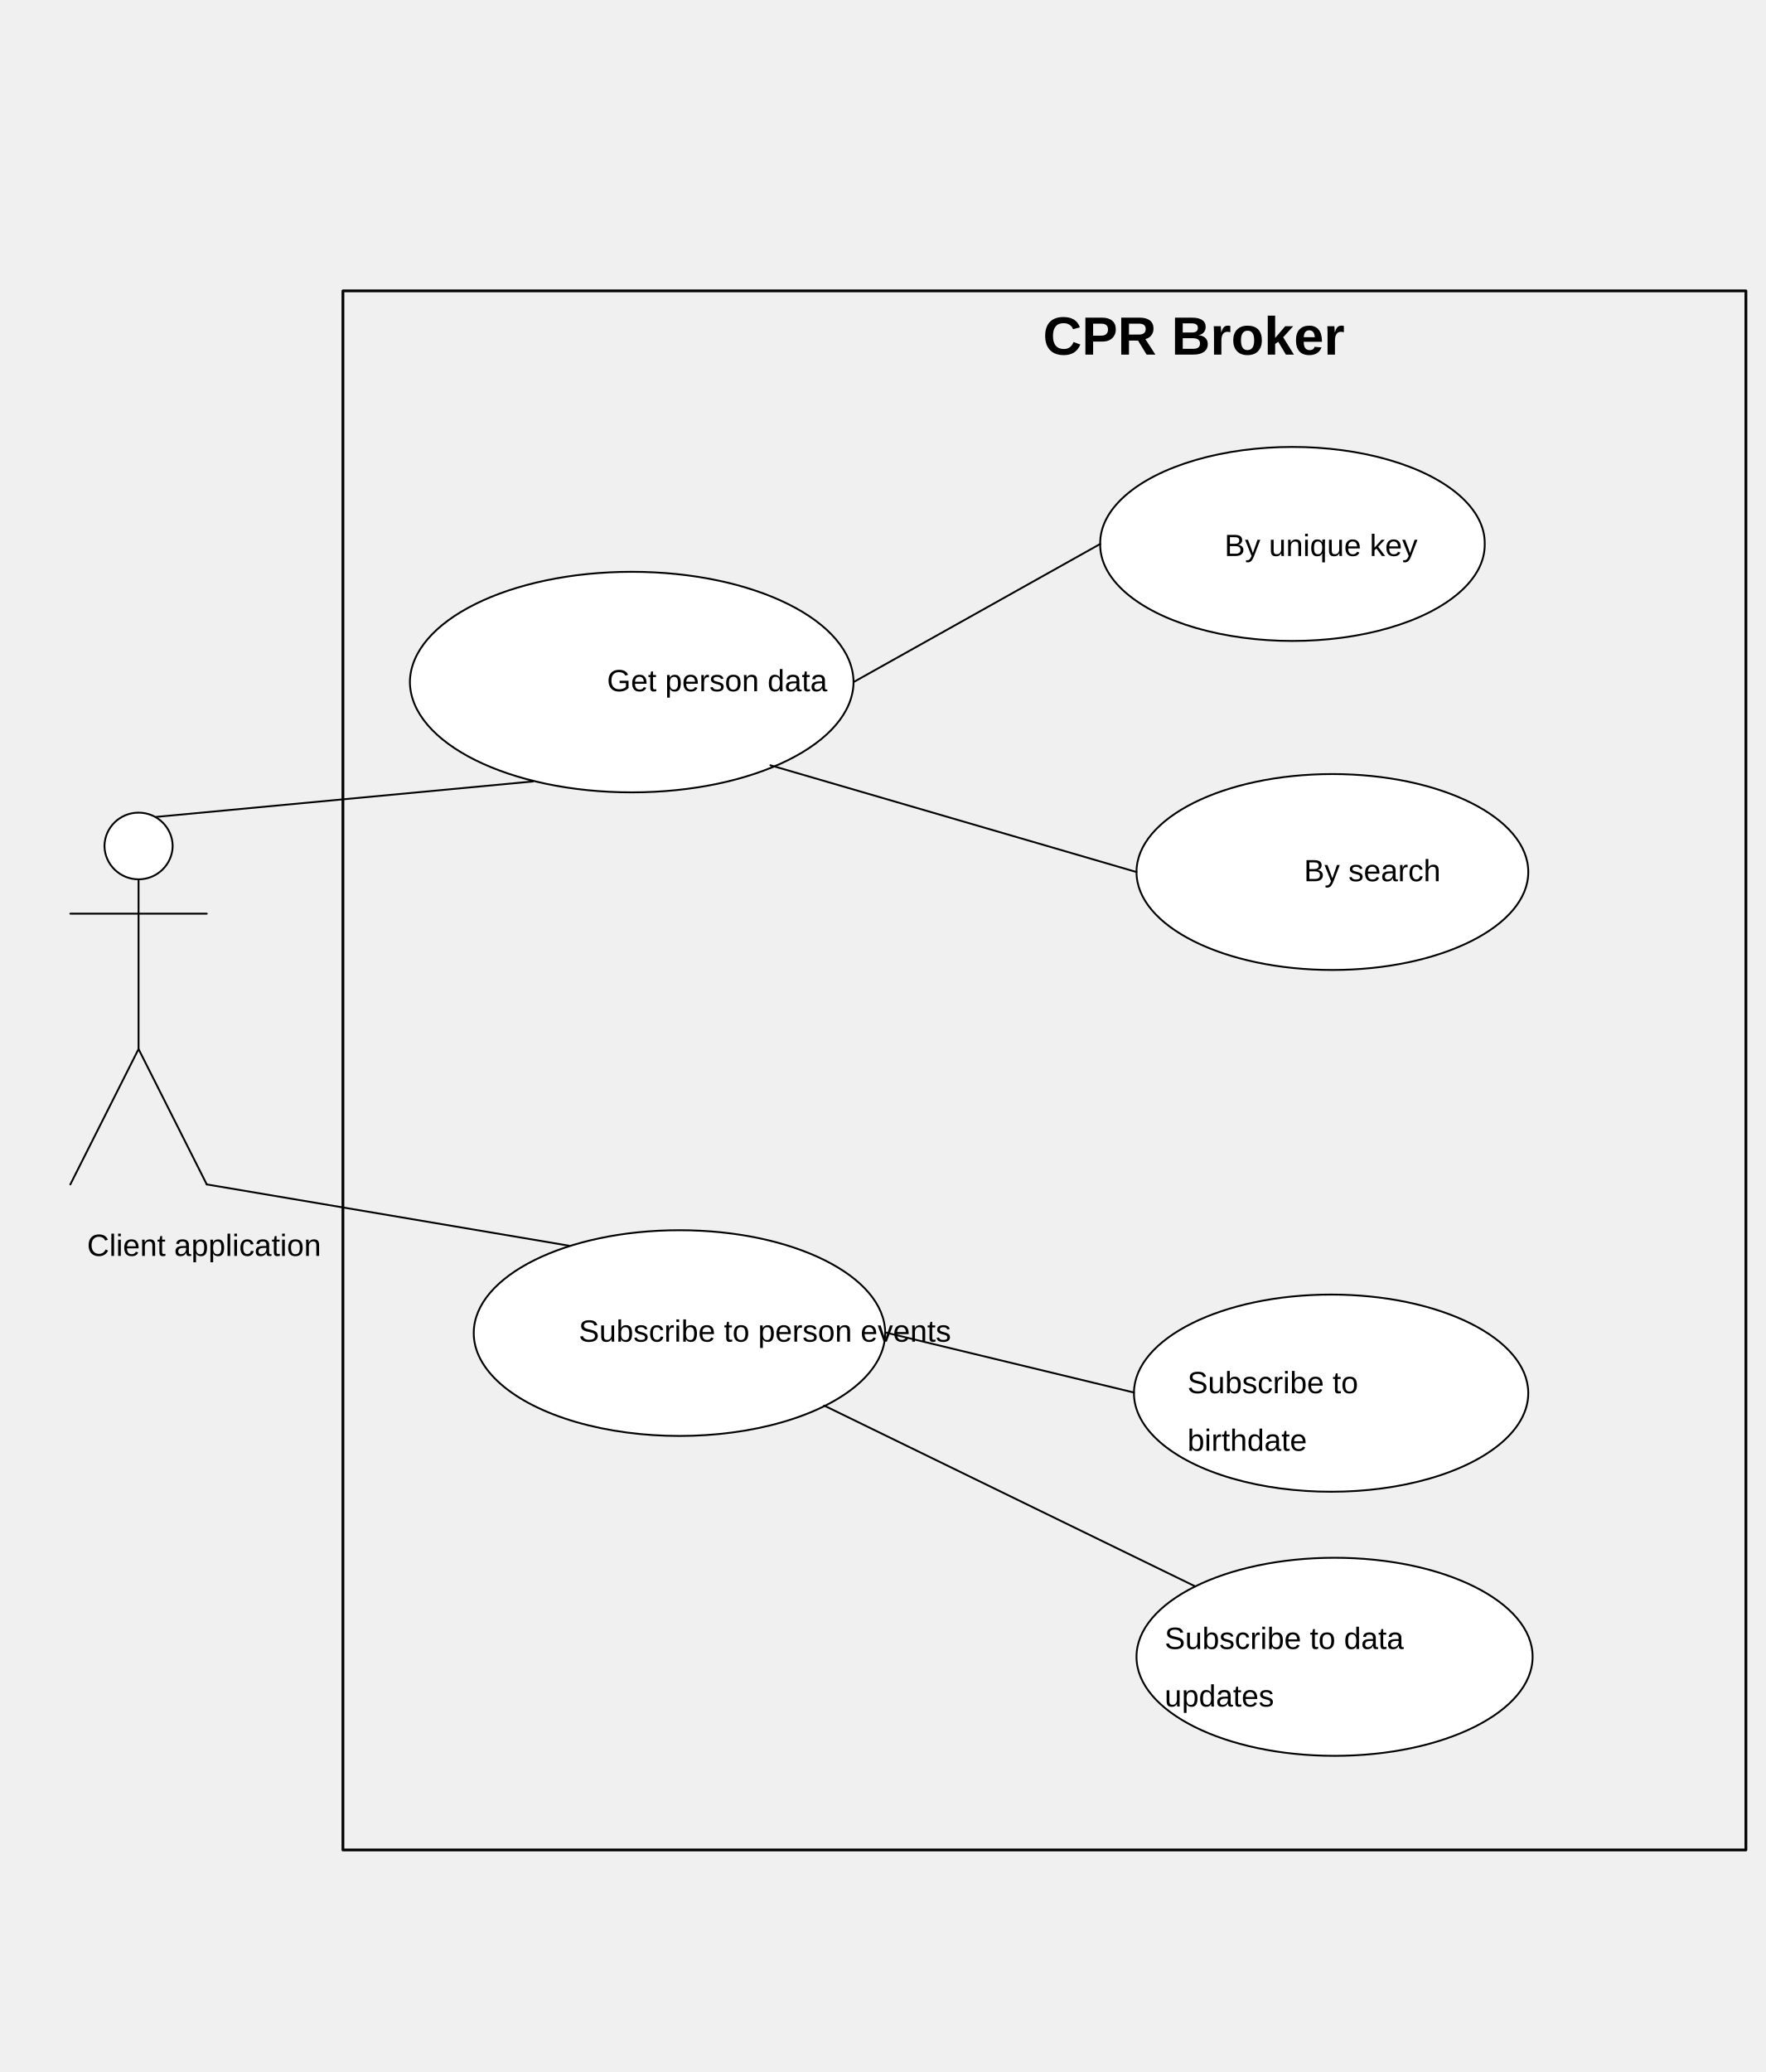
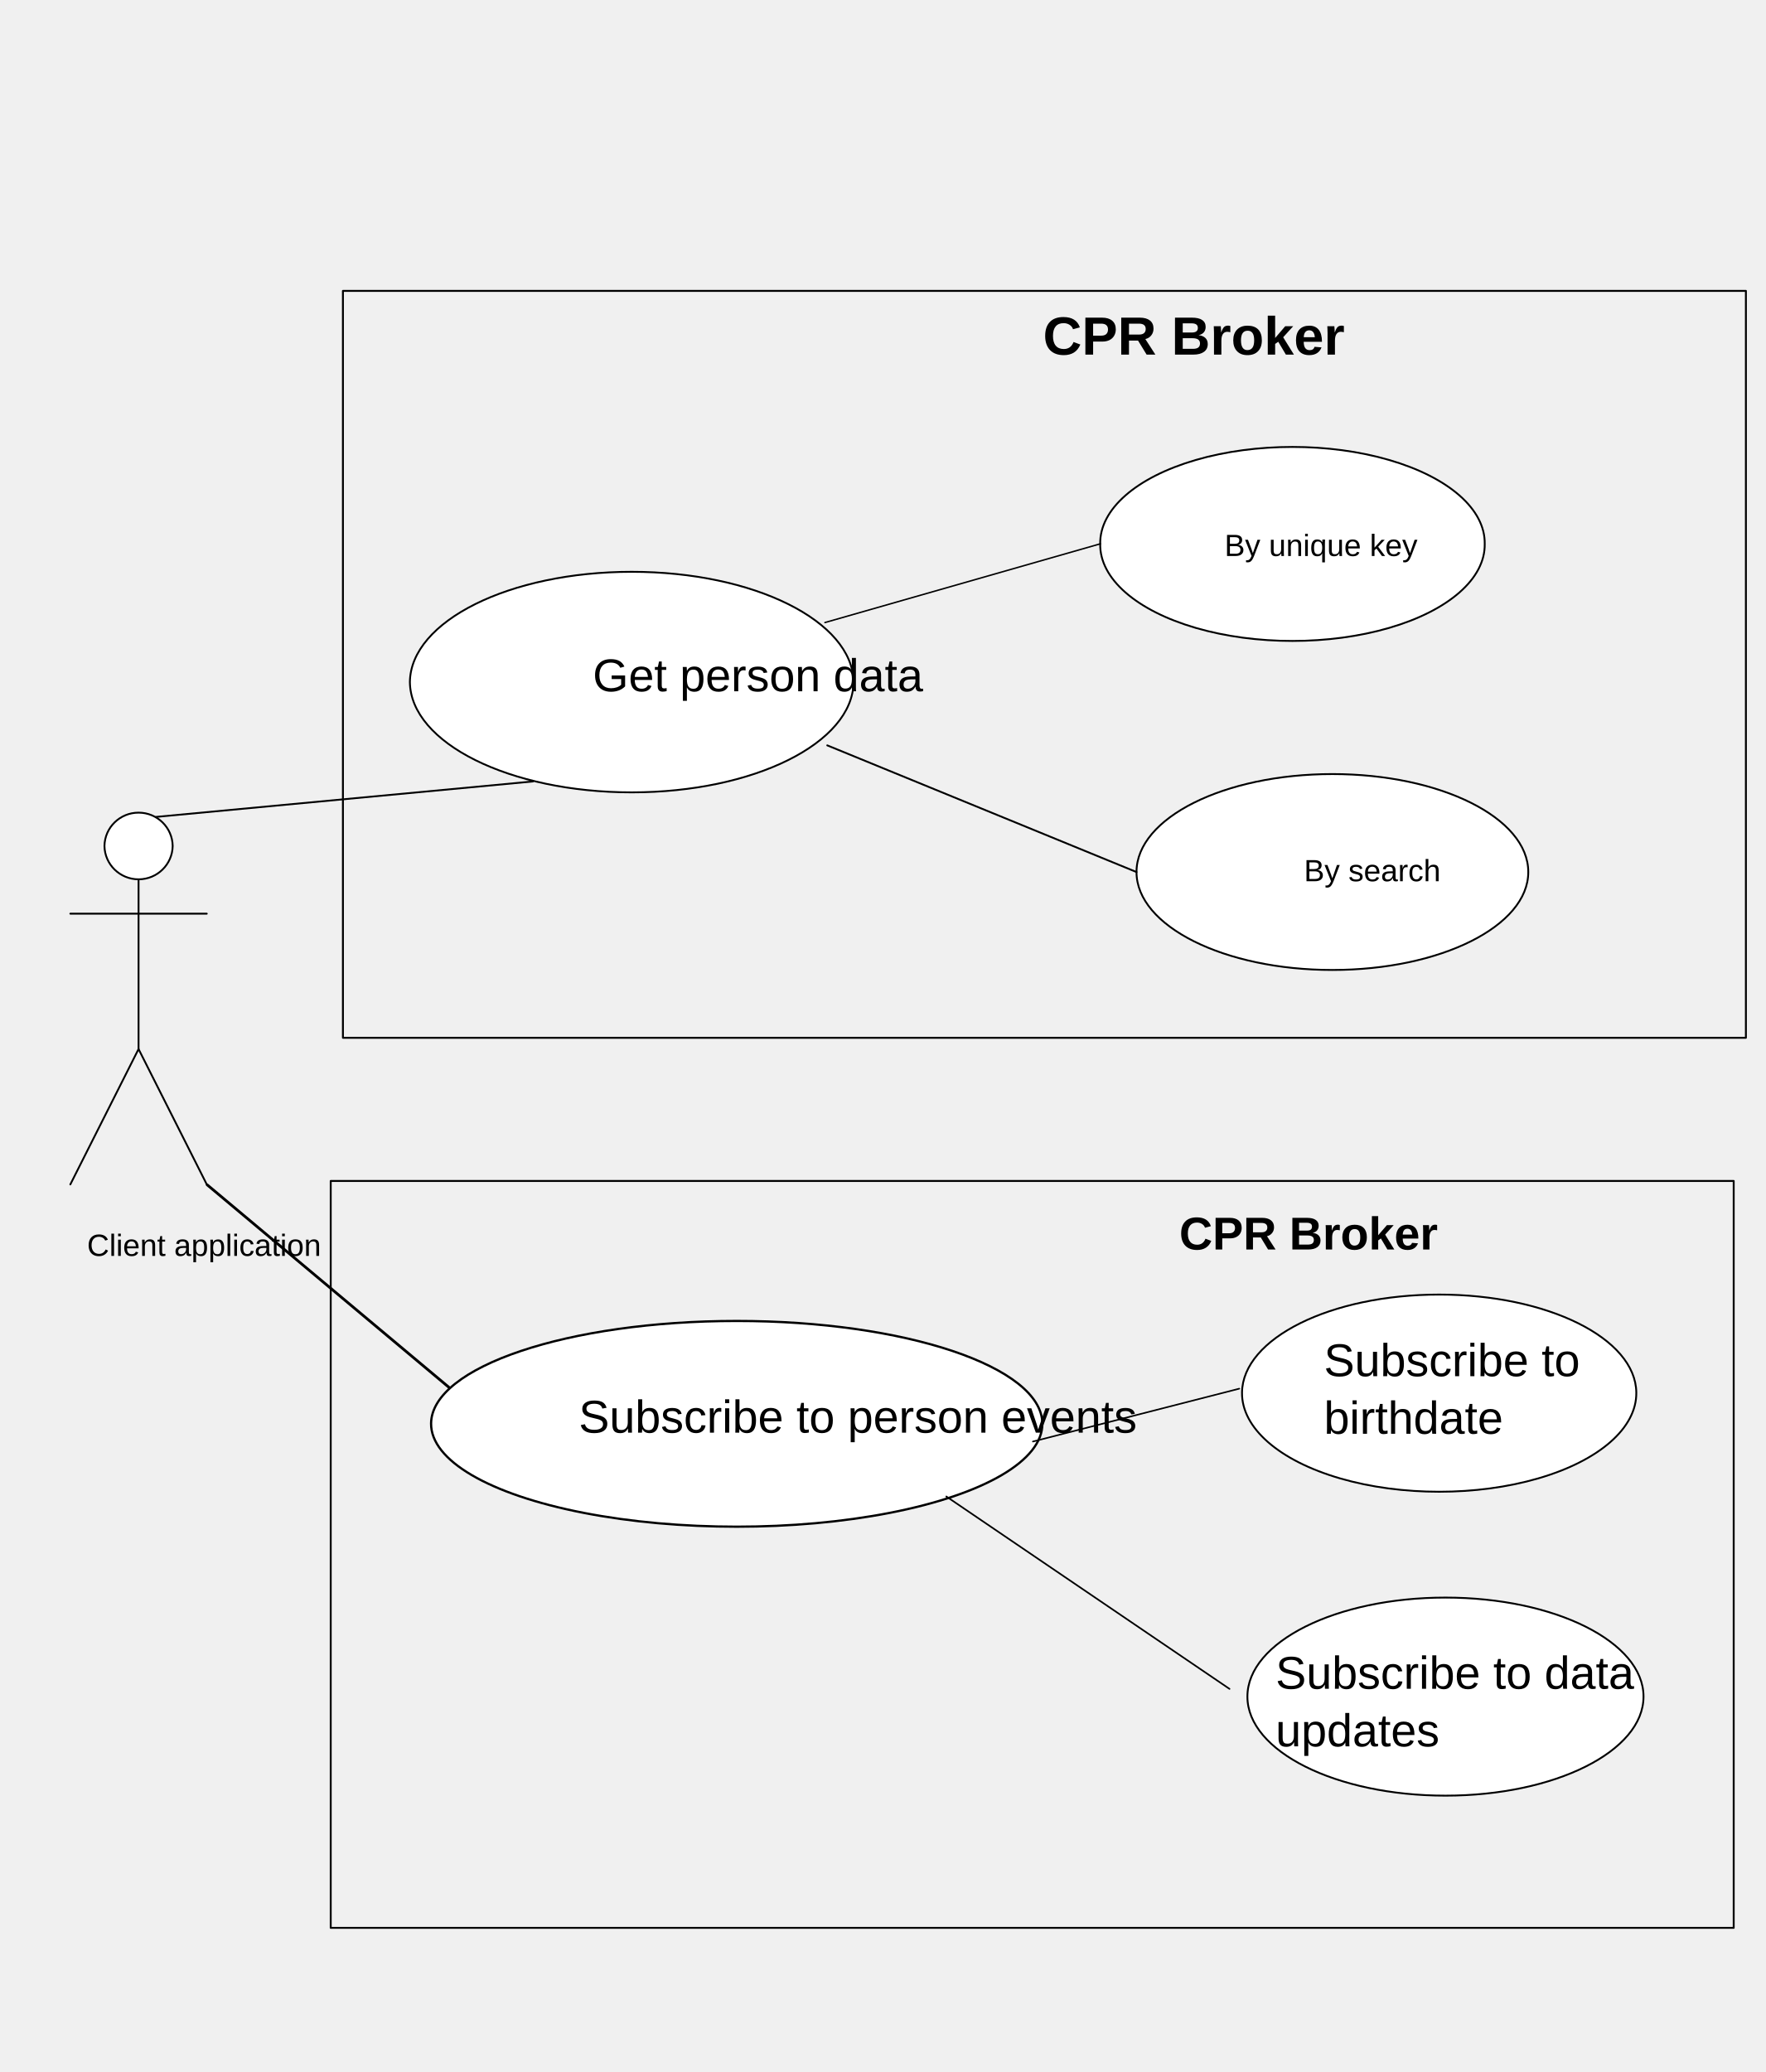
<svg xmlns="http://www.w3.org/2000/svg" xmlns:ns1="http://schemas.microsoft.com/visio/2003/SVGExtensions/" width="6.388in" height="7.495in" viewBox="0 0 459.933 539.675" xml:space="preserve" color-interpolation-filters="sRGB" class="st8" id="svg3364" version="1.1">
  <defs id="defs3533">
    <ns1:userDefs>
      <ns1:ud ns1:val="VT0(0):26" ns1:nameU="UMLDiagramType" />
      <ns1:ud ns1:val="VT14({78CAD159-84DD-4494-A0B0-DE71B38B7E65}):41" ns1:prompt="" ns1:nameU="UMLPageGUID" />
    </ns1:userDefs>
    <ns1:pageProperties ns1:shadowOffsetY="-8.50394" ns1:shadowOffsetX="8.50394" ns1:drawingUnits="24" ns1:pageScale="0.0393701" ns1:drawingScale="0.0393701" />
    <ns1:userDefs>
      <ns1:ud ns1:nameU="UMLShapeType" ns1:val="VT0(22):26" />
      <ns1:ud ns1:nameU="UMLObjectGUID" ns1:val="VT4({4DFBCF0B-4A2A-44AE-9F80-B4192565D99F})" />
      <ns1:ud ns1:nameU="UMLError" ns1:val="VT0(0):26" />
      <ns1:ud ns1:nameU="BeginAngle" ns1:val="VT0(-0.50877983360021):32" />
      <ns1:ud ns1:nameU="DX1" ns1:val="VT0(0.08056485828426):1" />
      <ns1:ud ns1:nameU="UMLPresOption1" ns1:val="VT0(2):26" />
      <ns1:ud ns1:nameU="UMLVersion" ns1:val="VT0(2):26" />
      <ns1:ud ns1:nameU="DY1" ns1:val="VT0(-0.039244108460859):1" />
      <ns1:ud ns1:nameU="visDescription" ns1:val="VT4(Indicates a classification relationship between a more general and a more specific element.)" />
      <ns1:ud ns1:nameU="visVersion" ns1:val="VT0(12):26" />
    </ns1:userDefs>
    <ns1:userDefs>
      <ns1:ud ns1:nameU="UMLShapeType" ns1:val="VT0(22):26" />
      <ns1:ud ns1:nameU="UMLObjectGUID" ns1:val="VT4({0049CE30-E32C-4AE5-92FE-BF2B13A1A029})" />
      <ns1:ud ns1:nameU="UMLError" ns1:val="VT0(0):26" />
      <ns1:ud ns1:nameU="BeginAngle" ns1:val="VT0(-0.2438427043533):32" />
      <ns1:ud ns1:nameU="DX1" ns1:val="VT0(0.054003757130047):1" />
      <ns1:ud ns1:nameU="UMLPresOption1" ns1:val="VT0(2):26" />
      <ns1:ud ns1:nameU="UMLVersion" ns1:val="VT0(2):26" />
      <ns1:ud ns1:nameU="DY1" ns1:val="VT0(-0.013038312149623):1" />
      <ns1:ud ns1:nameU="visDescription" ns1:val="VT4(Indicates a classification relationship between a more general and a more specific element.)" />
      <ns1:ud ns1:nameU="visVersion" ns1:val="VT0(12):26" />
    </ns1:userDefs>
    <ns1:userDefs>
      <ns1:ud ns1:nameU="UMLShapeType" ns1:val="VT0(24):26" />
      <ns1:ud ns1:nameU="UMLError" ns1:val="VT0(0):26" />
      <ns1:ud ns1:nameU="UMLObjectGUID" ns1:val="VT4({FC891974-0113-4674-9234-6D920F1D649E})" />
      <ns1:ud ns1:nameU="UMLPresOption1" ns1:val="VT0(3):26" />
      <ns1:ud ns1:nameU="UMLPresOption2" ns1:val="VT0(8):26" />
      <ns1:ud ns1:nameU="UMLVersion" ns1:val="VT0(2):26" />
      <ns1:ud ns1:nameU="visDescription" ns1:val="VT4(Represents a coherent unit of functionality provided by a system or class.)" />
      <ns1:ud ns1:nameU="visVersion" ns1:val="VT0(12):26" />
      <ns1:ud ns1:nameU="EnsureWidthOK" ns1:val="VT0(1.4330338232928):1" />
      <ns1:ud ns1:nameU="DefaultWidth" ns1:val="VT0(1.4330338232928):1" />
    </ns1:userDefs>
    <ns1:textBlock ns1:margins="rect(4,4,4,4)" ns1:tabSpace="42.5197" />
    <ns1:textRect cx="51.589" cy="513.88" width="103.18" height="28.8" />
    <ns1:userDefs>
      <ns1:ud ns1:nameU="UMLShapeType" ns1:val="VT0(24):26" />
      <ns1:ud ns1:nameU="UMLError" ns1:val="VT0(0):26" />
      <ns1:ud ns1:nameU="UMLObjectGUID" ns1:val="VT4({051EF7A4-686E-41C9-98C8-C7680BA431E2})" />
      <ns1:ud ns1:nameU="UMLPresOption1" ns1:val="VT0(3):26" />
      <ns1:ud ns1:nameU="UMLPresOption2" ns1:val="VT0(8):26" />
      <ns1:ud ns1:nameU="UMLVersion" ns1:val="VT0(2):26" />
      <ns1:ud ns1:nameU="visDescription" ns1:val="VT4(Represents a coherent unit of functionality provided by a system or class.)" />
      <ns1:ud ns1:nameU="visVersion" ns1:val="VT0(12):26" />
      <ns1:ud ns1:nameU="EnsureWidthOK" ns1:val="VT0(1.2229126685076):1" />
      <ns1:ud ns1:nameU="DefaultWidth" ns1:val="VT0(1.2229126685076):1" />
    </ns1:userDefs>
    <ns1:textBlock ns1:margins="rect(4,4,4,4)" ns1:tabSpace="42.5197" />
    <ns1:textRect cx="51.356" cy="513.997" width="88.05" height="28.8" />
    <ns1:userDefs>
      <ns1:ud ns1:nameU="UMLShapeType" ns1:val="VT0(36):26" />
      <ns1:ud ns1:nameU="UMLObjectGUID" ns1:val="VT4({04510191-249A-4B4B-BFAE-9641954197AE})" />
      <ns1:ud ns1:nameU="UMLError" ns1:val="VT0(0):26" />
      <ns1:ud ns1:nameU="BeginAngle" ns1:val="VT0(-0.16753804710953):32" />
      <ns1:ud ns1:nameU="EndAngle" ns1:val="VT0(-0.16753804710953):32" />
      <ns1:ud ns1:nameU="UMLPresOption1" ns1:val="VT0(38464):26" />
      <ns1:ud ns1:nameU="UMLSuppressOption" ns1:val="VT0(0):26" />
      <ns1:ud ns1:nameU="Navigability" ns1:val="VT0(4096):26" />
      <ns1:ud ns1:nameU="UMLVersion" ns1:val="VT0(2):26" />
      <ns1:ud ns1:nameU="DX1" ns1:val="VT0(0.039308444075141):1" />
      <ns1:ud ns1:nameU="DY1" ns1:val="VT0(-0.0066479773472605):1" />
      <ns1:ud ns1:nameU="DX3" ns1:val="VT0(0.039308444075143):1" />
      <ns1:ud ns1:nameU="DY3" ns1:val="VT0(-0.006647977347261):1" />
      <ns1:ud ns1:nameU="visDescription" ns1:val="VT4(Indicates the participation of an actor in a use case.)" />
      <ns1:ud ns1:nameU="visVersion" ns1:val="VT0(12):26" />
    </ns1:userDefs>
    <ns1:userDefs>
      <ns1:ud ns1:nameU="UMLShapeType" ns1:val="VT0(24):26" />
      <ns1:ud ns1:nameU="UMLError" ns1:val="VT0(0):26" />
      <ns1:ud ns1:nameU="UMLObjectGUID" ns1:val="VT4({CABBC57F-2BFB-4E18-A1BA-11A03191C933})" />
      <ns1:ud ns1:nameU="UMLPresOption1" ns1:val="VT0(3):26" />
      <ns1:ud ns1:nameU="UMLPresOption2" ns1:val="VT0(8):26" />
      <ns1:ud ns1:nameU="UMLVersion" ns1:val="VT0(2):26" />
      <ns1:ud ns1:nameU="visDescription" ns1:val="VT4(Represents a coherent unit of functionality provided by a system or class.)" />
      <ns1:ud ns1:nameU="visVersion" ns1:val="VT0(12):26" />
      <ns1:ud ns1:nameU="EnsureWidthOK" ns1:val="VT0(1.4884880774431):1" />
      <ns1:ud ns1:nameU="DefaultWidth" ns1:val="VT0(1.4884880774431):1" />
    </ns1:userDefs>
    <ns1:textBlock ns1:margins="rect(4,4,4,4)" ns1:tabSpace="42.5197" />
    <ns1:textRect cx="53.586" cy="512.882" width="107.18" height="28.8" />
    <ns1:userDefs>
      <ns1:ud ns1:nameU="UMLShapeType" ns1:val="VT0(36):26" />
      <ns1:ud ns1:nameU="UMLObjectGUID" ns1:val="VT4({0F798457-DA75-42A2-8E7B-04123107D8B6})" />
      <ns1:ud ns1:nameU="UMLError" ns1:val="VT0(0):26" />
      <ns1:ud ns1:nameU="BeginAngle" ns1:val="VT0(0.093769421540158):32" />
      <ns1:ud ns1:nameU="EndAngle" ns1:val="VT0(0.093769421540164):32" />
      <ns1:ud ns1:nameU="UMLPresOption1" ns1:val="VT0(38464):26" />
      <ns1:ud ns1:nameU="UMLSuppressOption" ns1:val="VT0(0):26" />
      <ns1:ud ns1:nameU="Navigability" ns1:val="VT0(4096):26" />
      <ns1:ud ns1:nameU="UMLVersion" ns1:val="VT0(2):26" />
      <ns1:ud ns1:nameU="DX1" ns1:val="VT0(0.040919810933916):1" />
      <ns1:ud ns1:nameU="DY1" ns1:val="VT0(0.0038483126430799):1" />
      <ns1:ud ns1:nameU="DX3" ns1:val="VT0(0.040919810933923):1" />
      <ns1:ud ns1:nameU="DY3" ns1:val="VT0(0.0038483126430808):1" />
      <ns1:ud ns1:nameU="visDescription" ns1:val="VT4(Indicates the participation of an actor in a use case.)" />
      <ns1:ud ns1:nameU="visVersion" ns1:val="VT0(12):26" />
    </ns1:userDefs>
    <ns1:userDefs>
      <ns1:ud ns1:nameU="UMLShapeType" ns1:val="VT0(25):26" />
      <ns1:ud ns1:nameU="UMLObjectGUID" ns1:val="VT4({5EEDB773-5A6E-44BA-A61D-88D9182407D0})" />
      <ns1:ud ns1:nameU="UMLError" ns1:val="VT0(0):26" />
      <ns1:ud ns1:nameU="UMLPresOption1" ns1:val="VT0(3):26" />
      <ns1:ud ns1:nameU="UMLVersion" ns1:val="VT0(2):26" />
      <ns1:ud ns1:nameU="visDescription" ns1:val="VT4(Represents an actor which interacts with a use case.)" />
      <ns1:ud ns1:nameU="visVersion" ns1:val="VT0(12):26" />
      <ns1:ud ns1:nameU="EnsureWidthOK" ns1:val="VT0(0.75):0" />
      <ns1:ud ns1:nameU="DefaultWidth" ns1:val="VT0(0.31889763779528):24" />
      <ns1:ud ns1:nameU="DefaultHeight" ns1:val="VT0(0.87007874015748):24" />
      <ns1:ud ns1:nameU="Row_11" ns1:val="VT0(0):26" />
    </ns1:userDefs>
    <ns1:textBlock ns1:margins="rect(4,4,4,4)" ns1:tabSpace="42.5197" />
    <ns1:textRect cx="17.771" cy="548.477" width="71.16" height="17.604" />
    <ns1:userDefs>
      <ns1:ud ns1:nameU="UMLShapeType" ns1:val="VT0(71):26" />
      <ns1:ud ns1:nameU="UMLVersion" ns1:val="VT0(2):26" />
      <ns1:ud ns1:nameU="visDescription" ns1:val="VT4(Use to represent the boundary of a system.)" />
      <ns1:ud ns1:nameU="visVersion" ns1:val="VT0(12):26" />
    </ns1:userDefs>
    <ns1:textBlock ns1:margins="rect(4,4,4,4)" ns1:tabSpace="42.5197" ns1:verticalAlign="0" />
    <ns1:textRect cx="182.728" cy="143.752" width="365.46" height="20.304" />
    <ns1:userDefs>
      <ns1:ud ns1:nameU="UMLShapeType" ns1:val="VT0(22):26" />
      <ns1:ud ns1:nameU="UMLObjectGUID" ns1:val="VT4({B79F195E-CEBD-43C8-A870-55370C71E1BB})" />
      <ns1:ud ns1:nameU="UMLError" ns1:val="VT0(0):26" />
      <ns1:ud ns1:nameU="BeginAngle" ns1:val="VT0(-0.29580431603484):32" />
      <ns1:ud ns1:nameU="DX1" ns1:val="VT0(0.079475484979983):1" />
      <ns1:ud ns1:nameU="UMLPresOption1" ns1:val="VT0(2):26" />
      <ns1:ud ns1:nameU="UMLVersion" ns1:val="VT0(2):26" />
      <ns1:ud ns1:nameU="DY1" ns1:val="VT0(-0.023167845163562):1" />
      <ns1:ud ns1:nameU="visDescription" ns1:val="VT4(Indicates a classification relationship between a more general and a more specific element.)" />
      <ns1:ud ns1:nameU="visVersion" ns1:val="VT0(12):26" />
    </ns1:userDefs>
    <ns1:userDefs>
      <ns1:ud ns1:nameU="UMLShapeType" ns1:val="VT0(22):26" />
      <ns1:ud ns1:nameU="UMLObjectGUID" ns1:val="VT4({D7D4BE88-5690-4A37-8E85-9B887B774D46})" />
      <ns1:ud ns1:nameU="UMLError" ns1:val="VT0(0):26" />
      <ns1:ud ns1:nameU="BeginAngle" ns1:val="VT0(0.59443634509427):32" />
      <ns1:ud ns1:nameU="DX1" ns1:val="VT0(0.05353717757313):1" />
      <ns1:ud ns1:nameU="UMLPresOption1" ns1:val="VT0(2):26" />
      <ns1:ud ns1:nameU="UMLVersion" ns1:val="VT0(2):26" />
      <ns1:ud ns1:nameU="DY1" ns1:val="VT0(0.02998306133814):1" />
      <ns1:ud ns1:nameU="visDescription" ns1:val="VT4(Indicates a classification relationship between a more general and a more specific element.)" />
      <ns1:ud ns1:nameU="visVersion" ns1:val="VT0(12):26" />
    </ns1:userDefs>
    <ns1:userDefs>
      <ns1:ud ns1:nameU="UMLShapeType" ns1:val="VT0(24):26" />
      <ns1:ud ns1:nameU="UMLError" ns1:val="VT0(0):26" />
      <ns1:ud ns1:nameU="UMLObjectGUID" ns1:val="VT4({51779E0B-A7F9-4CC3-9C6E-D2C0F2CC47E7})" />
      <ns1:ud ns1:nameU="UMLPresOption1" ns1:val="VT0(3):26" />
      <ns1:ud ns1:nameU="UMLPresOption2" ns1:val="VT0(8):26" />
      <ns1:ud ns1:nameU="UMLVersion" ns1:val="VT0(2):26" />
      <ns1:ud ns1:nameU="visDescription" ns1:val="VT4(Represents a coherent unit of functionality provided by a system or class.)" />
      <ns1:ud ns1:nameU="visVersion" ns1:val="VT0(12):26" />
      <ns1:ud ns1:nameU="EnsureWidthOK" ns1:val="VT0(0.8):0" />
      <ns1:ud ns1:nameU="DefaultWidth" ns1:val="VT0(0.8):0" />
    </ns1:userDefs>
    <ns1:textBlock ns1:margins="rect(4,4,4,4)" ns1:tabSpace="42.5197" />
    <ns1:textRect cx="51.024" cy="514.163" width="54" height="28.8" />
    <ns1:userDefs>
      <ns1:ud ns1:nameU="UMLShapeType" ns1:val="VT0(24):26" />
      <ns1:ud ns1:nameU="UMLError" ns1:val="VT0(0):26" />
      <ns1:ud ns1:nameU="UMLObjectGUID" ns1:val="VT4({076051DE-BD0B-46A1-8474-1BCE38B13FB5})" />
      <ns1:ud ns1:nameU="UMLPresOption1" ns1:val="VT0(3):26" />
      <ns1:ud ns1:nameU="UMLPresOption2" ns1:val="VT0(8):26" />
      <ns1:ud ns1:nameU="UMLVersion" ns1:val="VT0(2):26" />
      <ns1:ud ns1:nameU="visDescription" ns1:val="VT4(Represents a coherent unit of functionality provided by a system or class.)" />
      <ns1:ud ns1:nameU="visVersion" ns1:val="VT0(12):26" />
      <ns1:ud ns1:nameU="EnsureWidthOK" ns1:val="VT0(0.83999717168142):1" />
      <ns1:ud ns1:nameU="DefaultWidth" ns1:val="VT0(0.83999717168142):1" />
    </ns1:userDefs>
    <ns1:textBlock ns1:margins="rect(4,4,4,4)" ns1:tabSpace="42.5197" />
    <ns1:textRect cx="50.082" cy="514.634" width="60.48" height="28.8" />
    <ns1:textBlock ns1:margins="rect(4,4,4,4)" ns1:tabSpace="42.5197" />
    <ns1:textRect cx="90.055" cy="514.073" width="180.12" height="51.204" />
    <ns1:userDefs>
      <ns1:ud ns1:nameU="UMLShapeType" ns1:val="VT0(24):26" />
      <ns1:ud ns1:nameU="UMLError" ns1:val="VT0(0):26" />
      <ns1:ud ns1:nameU="UMLObjectGUID" ns1:val="VT4({25871A78-80A7-4E35-8A16-056C7373168E})" />
      <ns1:ud ns1:nameU="UMLPresOption1" ns1:val="VT0(3):26" />
      <ns1:ud ns1:nameU="UMLPresOption2" ns1:val="VT0(8):26" />
      <ns1:ud ns1:nameU="UMLVersion" ns1:val="VT0(2):26" />
      <ns1:ud ns1:nameU="visDescription" ns1:val="VT4(Represents a coherent unit of functionality provided by a system or class.)" />
      <ns1:ud ns1:nameU="visVersion" ns1:val="VT0(12):26" />
      <ns1:ud ns1:nameU="EnsureWidthOK" ns1:val="VT0(0.9388436072283):1" />
      <ns1:ud ns1:nameU="DefaultWidth" ns1:val="VT0(0.9388436072283):1" />
    </ns1:userDefs>
    <ns1:textBlock ns1:margins="rect(4,4,4,4)" ns1:tabSpace="42.5197" />
    <ns1:textRect cx="57.786" cy="510.782" width="67.6" height="28.8" />
  </defs>
  <ns1:documentProperties ns1:langID="1033" ns1:metric="true" ns1:viewMarkup="false">
    <ns1:userDefs>
      <ns1:ud ns1:nameU="msvNoAutoConnect" ns1:val="VT0(1):26" />
      <ns1:ud ns1:nameU="msvNoApplyDataGraphicAfterLink" ns1:val="VT0(1):5" />
    </ns1:userDefs>
  </ns1:documentProperties>
  <style type="text/css" id="style3366">
	
		.st1 {fill:#ffffff;stroke:#000000;stroke-linecap:round;stroke-linejoin:round;stroke-width:0.48}
		.st2 {fill:#000000;font-family:Arial;font-size:0.667em}
		.st3 {fill:#cdcdcd;font-family:Arial;font-size:3em;font-weight:bold}
		.st4 {stroke:#000000;stroke-linecap:round;stroke-linejoin:round;stroke-width:0.48}
		.st5 {fill:none;stroke:#000000;stroke-linecap:round;stroke-linejoin:round;stroke-width:0.72}
		.st6 {fill:#000000;font-family:Arial;font-size:1.167em;font-weight:bold}
		.st7 {fill:#ffffff}
		.st8 {fill:none;fill-rule:evenodd;font-size:12;overflow:visible;stroke-linecap:square;stroke-miterlimit:3}
	
	</style>
  <path d="m 106.755,177.656 a 57.786,28.893 0 0 1 115.57,0 57.786,28.893 0 0 1 -115.57,0 z" class="st1" id="path3377" style="fill:#ffffff;stroke:#000000;stroke-width:0.48;stroke-linecap:round;stroke-linejoin:round" />
-   <text x="135.855" y="180.056" class="st2" ns1:langID="1033" id="text3379" style="fill:#000000;font-family:Arial">
+   <text x="121.04" y="180.056" class="st2" ns1:langID="1033" id="text3379" style="font-size:12px;fill:#000000;font-family:Arial">
    <ns1:paragraph ns1:horizAlign="1" />
    <ns1:tabList />Get person data</text>
  <text x="144.467" y="-25.175" class="st3" ns1:langID="1033" id="text3386" style="font-weight:bold;fill:#cdcdcd;font-family:Arial">
    <ns1:paragraph ns1:horizAlign="1" />
    <ns1:tabList />Use Case</text>
  <path d="m 286.572,141.675 a 50.082,25.041 0 1 1 100.16,0 50.082,25.041 0 1 1 -100.16,0 z" class="st1" id="path3393" style="fill:#ffffff;stroke:#000000;stroke-width:0.48;stroke-linecap:round;stroke-linejoin:round" />
  <text x="296.717" y="144.815" class="st2" ns1:langID="1033" id="text3395" style="fill:#000000;font-family:Arial">
    <ns1:paragraph ns1:horizAlign="1" />
    <ns1:tabList />By unique key</text>
  <path d="m 296.028,227.126 a 51.025,25.512 0 1 1 102.05,0 51.025,25.512 0 0 1 -102.05,0 z" class="st1" id="path3402" style="fill:#ffffff;stroke:#000000;stroke-width:0.48;stroke-linecap:round;stroke-linejoin:round" />
  <text x="317.416" y="229.526" class="st2" ns1:langID="1033" id="text3404" style="fill:#000000;font-family:Arial">
    <ns1:paragraph ns1:horizAlign="1" />
    <ns1:tabList />By search</text>
-   <path style="stroke:#000000;stroke-width:0.48;stroke-linecap:round;stroke-linejoin:round" id="path3413" class="st4" d="m 222.328,177.653 64.24,-35.97" />
-   <path style="stroke:#000000;stroke-width:0.48;stroke-linecap:round;stroke-linejoin:round" id="path3422" class="st4" d="m 200.658,199.323 95.37,27.81" />
-   <rect x="89.312" y="75.762" width="365.456" height="406.074" class="st5" id="rect3429" style="fill:none;stroke:#000000;stroke-width:0.72;stroke-linecap:round;stroke-linejoin:round" />
+   <path style="stroke:#000000;stroke-width:0.383;stroke-linecap:round;stroke-linejoin:round" id="path3413" class="st4" d="m 214.872,162.146 71.744,-20.511" />
+   <path style="stroke:#000000;stroke-width:0.481;stroke-linecap:round;stroke-linejoin:round" id="path3422" class="st4" d="m 215.473,194.138 80.555,32.995" />
+   <rect x="89.312" y="75.762" width="365.456" height="194.539" class="st5" id="rect3429" style="fill:none;stroke:#000000;stroke-width:0.498;stroke-linecap:round;stroke-linejoin:round" />
  <text x="232.752" y="92.361" class="st6" ns1:langID="1033" id="text3431" style="font-weight:bold;fill:#000000;font-family:Arial">
    <ns1:paragraph ns1:horizAlign="1" />
    <ns1:tabList />CPR Broker</text>
  <path d="m 27.194,220.345 a 8.886,8.816 0 0 1 17.77,0 8.886,8.816 0 0 1 -17.77,0 z" class="st7" id="path3438" style="fill:#ffffff" />
  <path d="m 18.304,237.975 35.54,0" class="st4" id="path3440" style="stroke:#000000;stroke-width:0.48;stroke-linecap:round;stroke-linejoin:round" />
  <path d="m 36.074,273.235 17.77,35.26" class="st4" id="path3442" style="stroke:#000000;stroke-width:0.48;stroke-linecap:round;stroke-linejoin:round" />
  <path d="m 36.074,229.155 0,44.08 -17.77,35.26" class="st4" id="path3444" style="stroke:#000000;stroke-width:0.48;stroke-linecap:round;stroke-linejoin:round" />
  <path d="m 27.194,220.345 a 8.886,8.816 0 0 1 17.77,0 8.886,8.816 0 0 1 -17.77,0" class="st4" id="path3446" style="stroke:#000000;stroke-width:0.48;stroke-linecap:round;stroke-linejoin:round" />
  <text x="0.429" y="327.112" class="st2" ns1:langID="1033" id="text3448" style="fill:#000000;font-family:Arial">
    <ns1:paragraph ns1:horizAlign="1" />
    <ns1:tabList />Client application</text>
  <path style="stroke:#000000;stroke-width:0.48;stroke-linecap:round;stroke-linejoin:round" id="path3466" class="st4" d="m 40.625,212.774 98.21,-9.24" />
-   <path d="m 123.388,347.052 a 53.586,26.793 0 0 1 107.17,0 53.586,26.793 0 1 1 -107.17,0 z" class="st1" id="path3473" style="fill:#ffffff;stroke:#000000;stroke-width:0.48;stroke-linecap:round;stroke-linejoin:round" />
-   <text x="128.498" y="349.452" class="st2" ns1:langID="1033" id="text3475" style="fill:#000000;font-family:Arial">
+   <path d="m 112.276,370.755 a 79.615,26.793 0 0 1 159.229,0 79.615,26.793 0 1 1 -159.229,0 z" class="st1" id="path3473" style="fill:#ffffff;stroke:#000000;stroke-width:0.585;stroke-linecap:round;stroke-linejoin:round" />
+   <text x="117.386" y="373.155" class="st2" ns1:langID="1033" id="text3475" style="font-size:12px;fill:#000000;font-family:Arial">
    <ns1:paragraph ns1:horizAlign="1" />
    <ns1:tabList />Subscribe to person events</text>
-   <path style="stroke:#000000;stroke-width:0.48;stroke-linecap:round;stroke-linejoin:round" id="path3493" class="st4" d="m 53.847,308.495 94.34,15.96" />
-   <path d="m 295.363,362.703 a 51.356,25.678 0 0 1 102.71,0 51.356,25.678 0 1 1 -102.71,0 z" class="st1" id="path3500" style="fill:#ffffff;stroke:#000000;stroke-width:0.48;stroke-linecap:round;stroke-linejoin:round" />
-   <text x="309.284" y="362.88" class="st2" ns1:langID="1033" id="text3502" style="text-align:start;line-height:125%;writing-mode:lr-tb;text-anchor:start;fill:#000000;font-family:Arial">
-     <tspan id="tspan3698" x="309.284" y="362.88">Subscribe to </tspan>
-     <tspan id="tspan3700" x="309.284" y="377.88">birthdate</tspan>
+   <path style="stroke:#000000;stroke-width:0.713;stroke-linecap:round;stroke-linejoin:round" id="path3493" class="st4" d="m 53.963,308.611 62.996,52.764" />
+   <path d="m 323.511,362.703 a 51.356,25.678 0 0 1 102.71,0 51.356,25.678 0 1 1 -102.71,0 z" class="st1" id="path3500" style="fill:#ffffff;stroke:#000000;stroke-width:0.48;stroke-linecap:round;stroke-linejoin:round" />
+   <text x="344.84" y="358.436" class="st2" ns1:langID="1033" id="text3502" style="font-size:12px;text-align:start;line-height:125%;writing-mode:lr-tb;text-anchor:start;fill:#000000;font-family:Arial">
+     <tspan id="tspan3698" x="344.84" y="358.436">Subscribe to </tspan>
+     <tspan id="tspan3700" x="344.84" y="373.436">birthdate</tspan>
  </text>
-   <path d="m 296.028,431.532 a 51.59,25.795 0 1 1 103.18,0 51.59,25.795 0 0 1 -103.18,0 z" class="st1" id="path3509" style="fill:#ffffff;stroke:#000000;stroke-width:0.48;stroke-linecap:round;stroke-linejoin:round" />
-   <text x="303.36" y="429.487" class="st2" ns1:langID="1033" id="text3511" style="text-align:start;line-height:125%;writing-mode:lr-tb;text-anchor:start;fill:#000000;font-family:Arial">
-     <tspan id="tspan3702" x="303.36" y="429.487">Subscribe to data </tspan>
-     <tspan id="tspan3704" x="303.36" y="444.487">updates</tspan>
+   <path d="m 324.916,441.902 a 51.59,25.795 0 1 1 103.18,0 51.59,25.795 0 0 1 -103.18,0 z" class="st1" id="path3509" style="fill:#ffffff;stroke:#000000;stroke-width:0.48;stroke-linecap:round;stroke-linejoin:round" />
+   <text x="332.249" y="439.858" class="st2" ns1:langID="1033" id="text3511" style="font-size:12px;text-align:start;line-height:125%;writing-mode:lr-tb;text-anchor:start;fill:#000000;font-family:Arial">
+     <tspan id="tspan3702" x="332.249" y="439.858">Subscribe to data </tspan>
+     <tspan id="tspan3704" x="332.249" y="454.858">updates</tspan>
  </text>
-   <path style="stroke:#000000;stroke-width:0.48;stroke-linecap:round;stroke-linejoin:round" id="path3520" class="st4" d="m 230.559,347.049 64.8,15.65" />
-   <path style="stroke:#000000;stroke-width:0.48;stroke-linecap:round;stroke-linejoin:round" id="path3529" class="st4" d="m 214.659,366.097 96.68,47.1" />
+   <path style="stroke:#000000;stroke-width:0.41;stroke-linecap:round;stroke-linejoin:round" id="path3520" class="st4" d="M 269.043,375.464 322.8,361.691" />
+   <path style="stroke:#000000;stroke-width:0.432;stroke-linecap:round;stroke-linejoin:round" id="path3529" class="st4" d="m 246.487,389.777 73.765,50.111" />
+   <rect x="86.132" y="307.591" width="365.456" height="194.539" class="st5" id="rect3429-1" style="fill:none;stroke:#000000;stroke-width:0.498;stroke-linecap:round;stroke-linejoin:round" />
+   <text x="270.492" y="325.451" class="st6" ns1:langID="1033" id="text3431-7" style="font-size:12px;font-weight:bold;fill:#000000;font-family:Arial">
+     <ns1:paragraph ns1:horizAlign="1" />
+     <ns1:tabList /> CPR Broker</text>
</svg>
